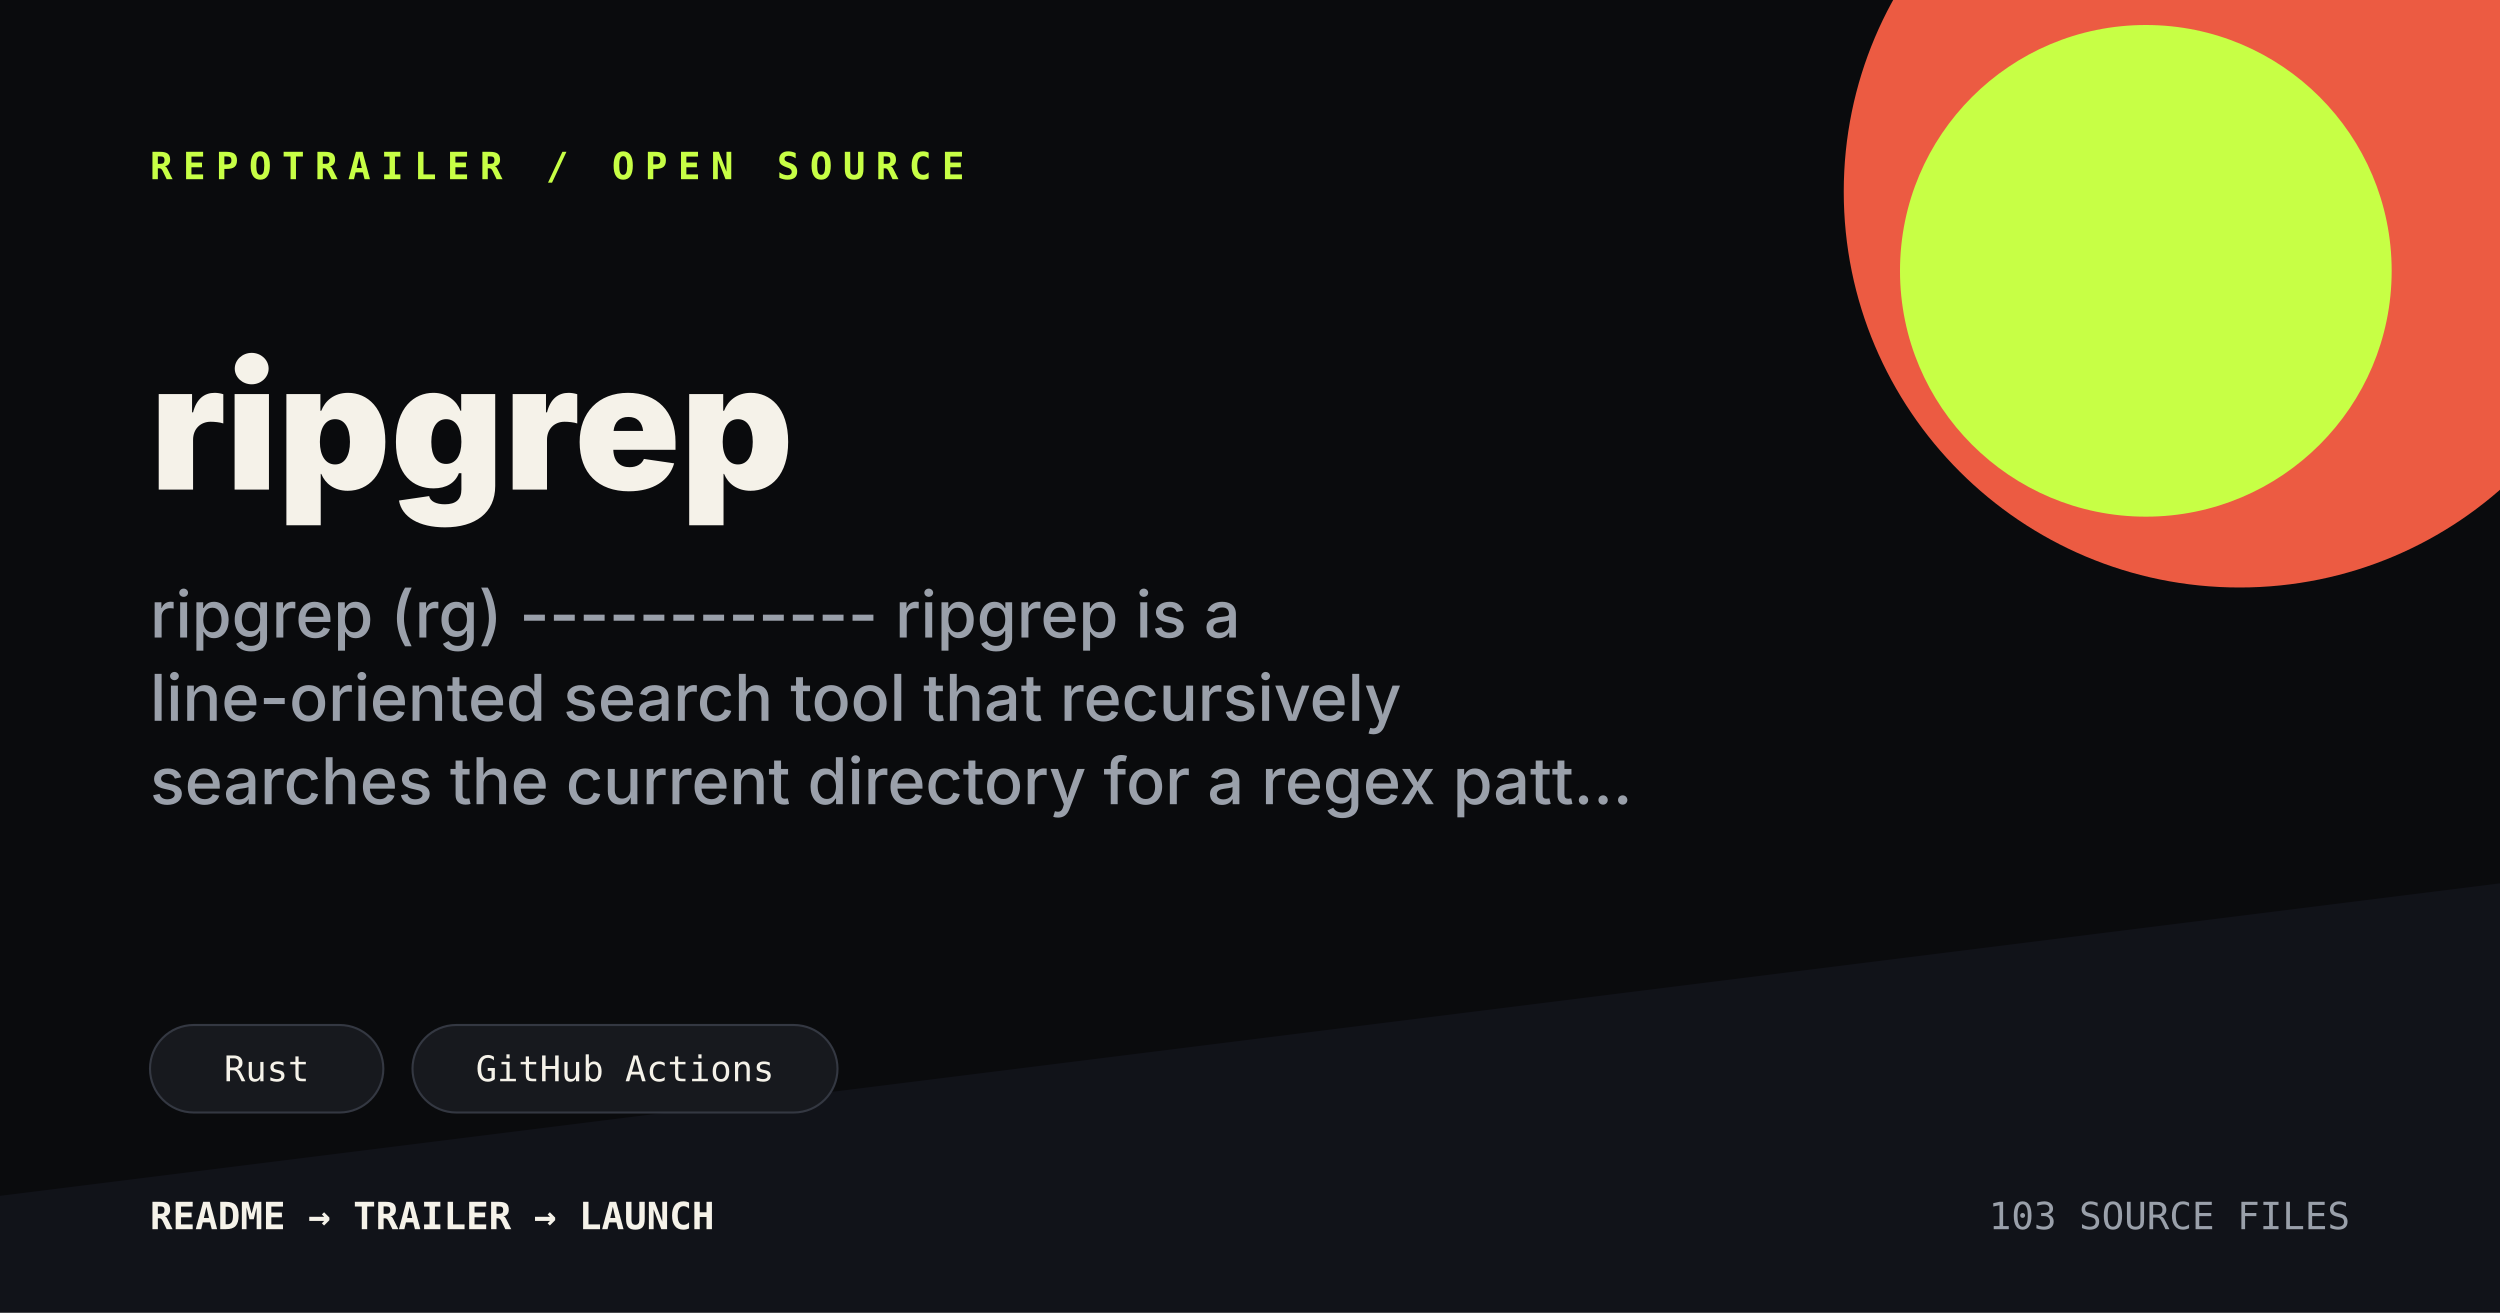
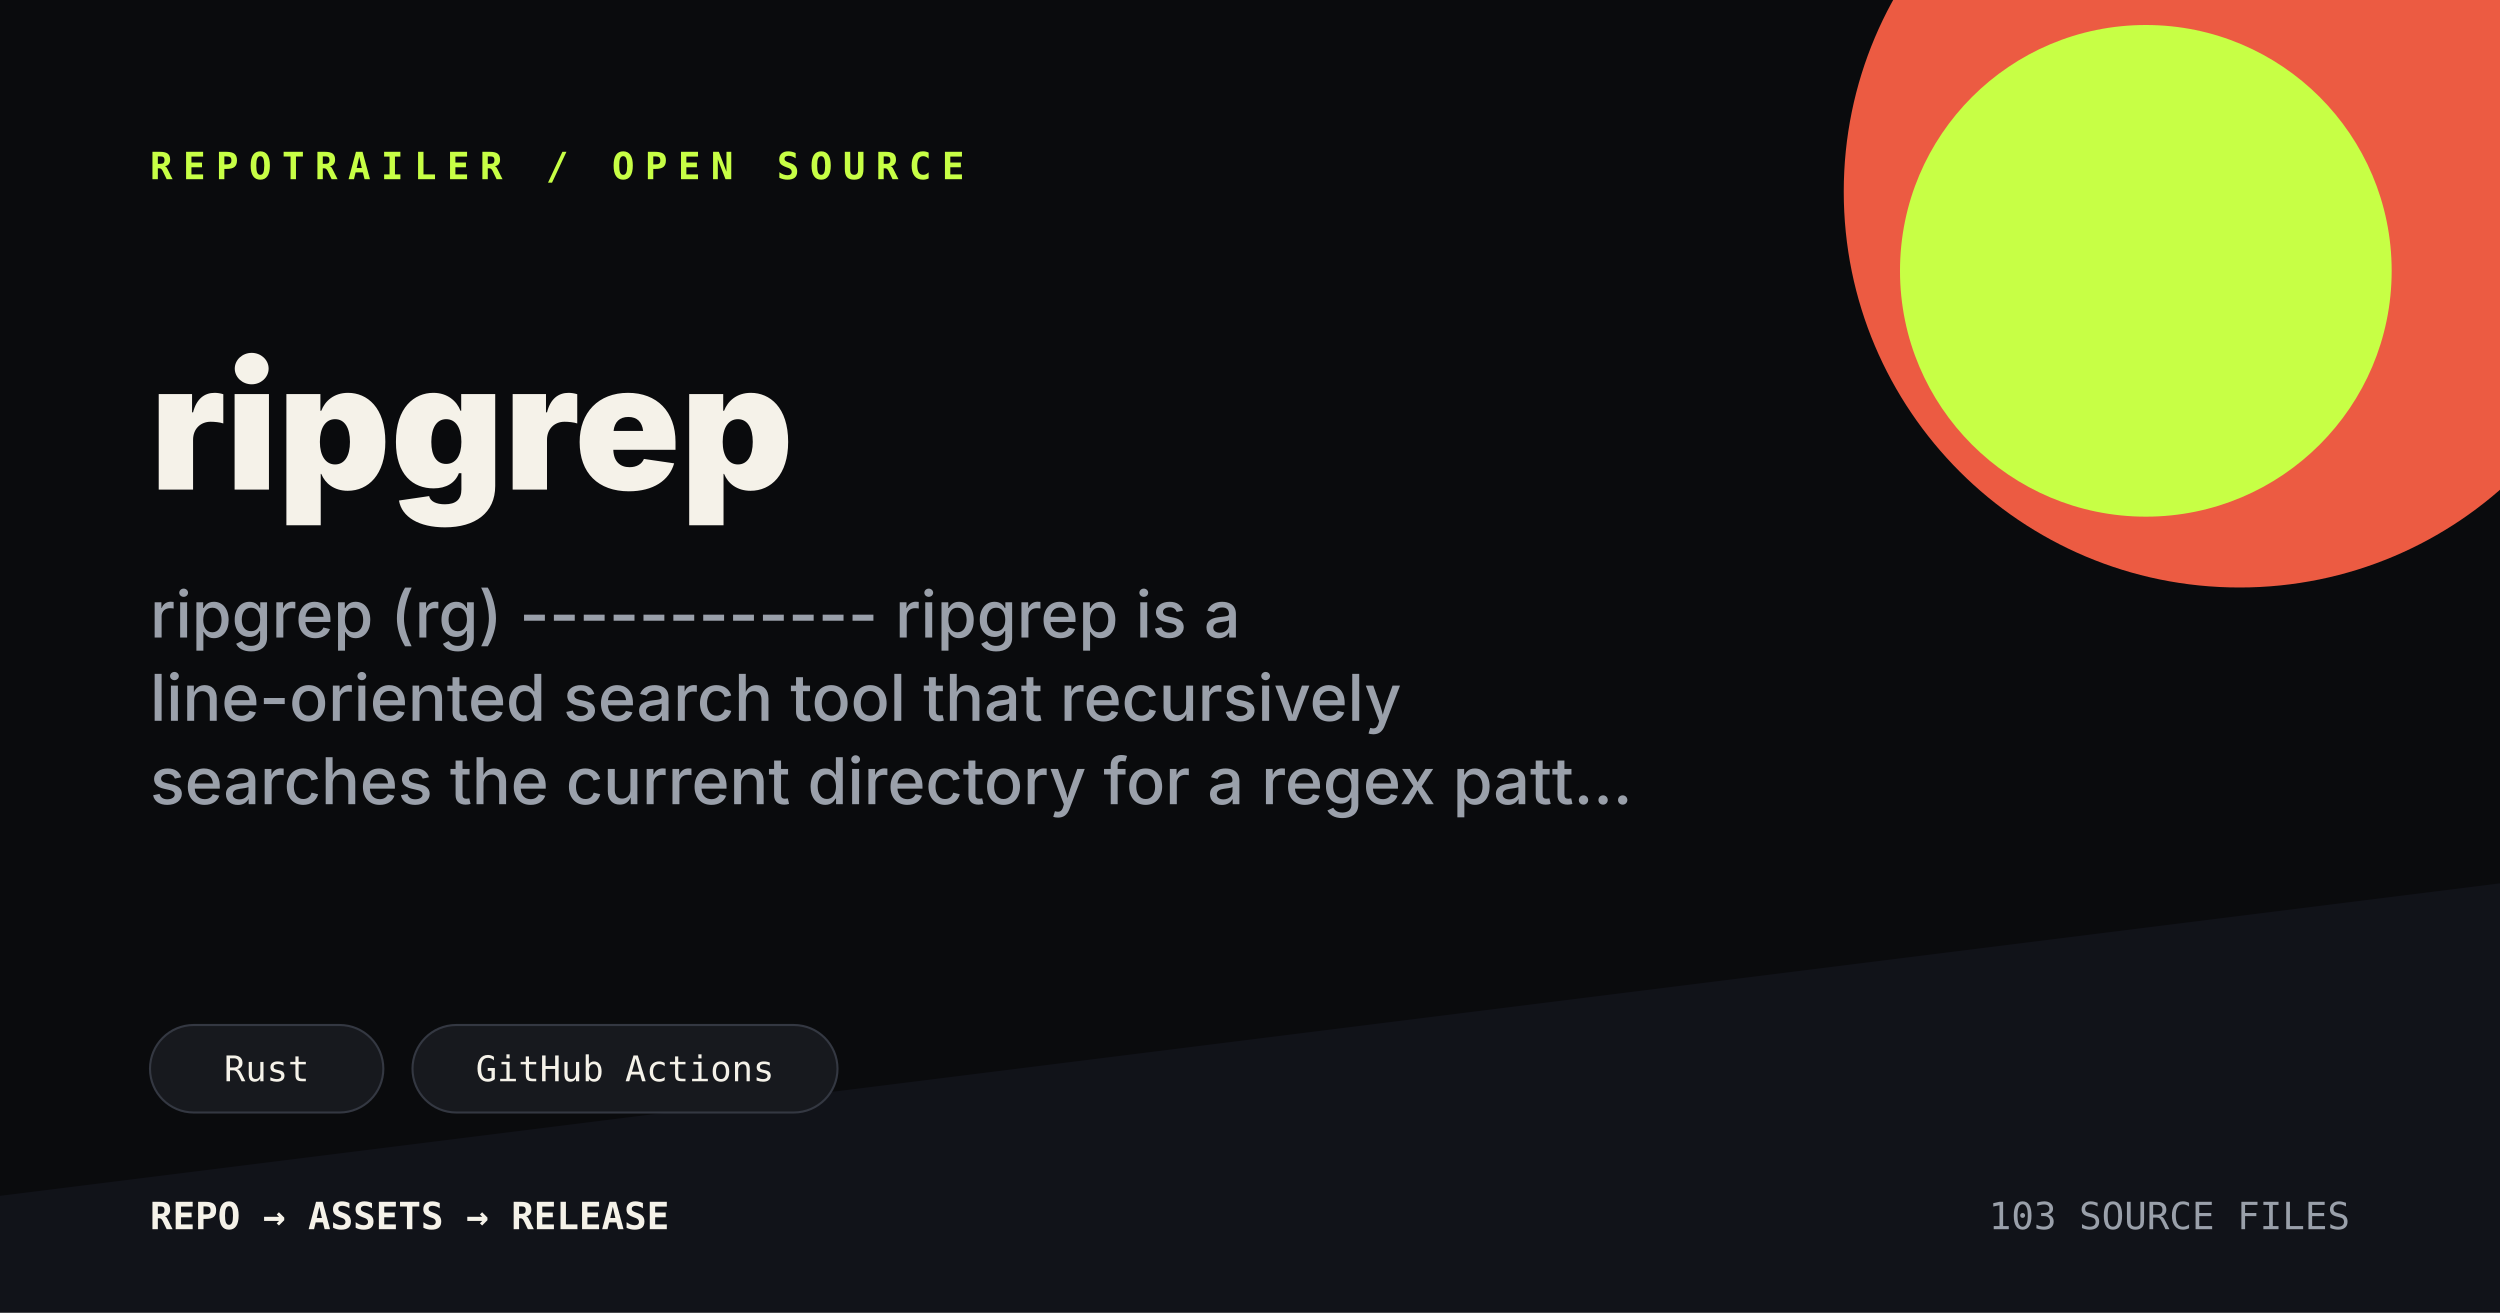
<svg xmlns="http://www.w3.org/2000/svg" width="1200" height="630" viewBox="0 0 1200 630" role="img" aria-label="ripgrep">
  <rect width="1200" height="630" fill="#0a0b0d" />
  <circle cx="1075" cy="92" r="190" fill="#ff6247" opacity=".92" />
  <circle cx="1030" cy="130" r="118" fill="#c7ff45" />
  <path d="M0 574L1200 424V630H0Z" fill="#111319" />
  <text x="72" y="86" fill="#c7ff45" font-size="18" font-weight="800" letter-spacing="5" font-family="ui-monospace, SFMono-Regular, Menlo, monospace">REPOTRAILER / OPEN SOURCE</text>
  <text x="72" y="235" fill="#f5f2e9" font-size="84" font-weight="900" font-family="Inter, ui-sans-serif, system-ui, sans-serif">ripgrep</text>
  <text x="72" y="306" fill="#9aa0aa" font-size="31" font-weight="500" font-family="Inter, ui-sans-serif, system-ui, sans-serif">ripgrep (rg) ------------ ripgrep is a</text>
  <text x="72" y="346" fill="#9aa0aa" font-size="31" font-weight="500" font-family="Inter, ui-sans-serif, system-ui, sans-serif">line-oriented search tool that recursively</text>
  <text x="72" y="386" fill="#9aa0aa" font-size="31" font-weight="500" font-family="Inter, ui-sans-serif, system-ui, sans-serif">searches the current directory for a regex patt…</text>
  <g transform="translate(72 492)">
    <rect width="112" height="42" rx="21" fill="#17191e" stroke="#343842" />
    <text x="56" y="27" text-anchor="middle" fill="#f5f2e9" font-size="17" font-family="ui-monospace, SFMono-Regular, Menlo, monospace">Rust</text>
  </g>
  <g transform="translate(198 492)">
    <rect width="204" height="42" rx="21" fill="#17191e" stroke="#343842" />
    <text x="102" y="27" text-anchor="middle" fill="#f5f2e9" font-size="17" font-family="ui-monospace, SFMono-Regular, Menlo, monospace">GitHub Actions</text>
  </g>
-   <text x="72" y="590" fill="#f5f2e9" font-size="18" font-weight="700" font-family="ui-monospace, SFMono-Regular, Menlo, monospace">README → TRAILER → LAUNCH</text>
+   <text x="72" y="590" fill="#f5f2e9" font-size="18" font-weight="700" font-family="ui-monospace, SFMono-Regular, Menlo, monospace">REPO → ASSETS → RELEASE</text>
  <text x="1128" y="590" text-anchor="end" fill="#9aa0aa" font-size="18" font-family="ui-monospace, SFMono-Regular, Menlo, monospace">103 SOURCE FILES</text>
</svg>
